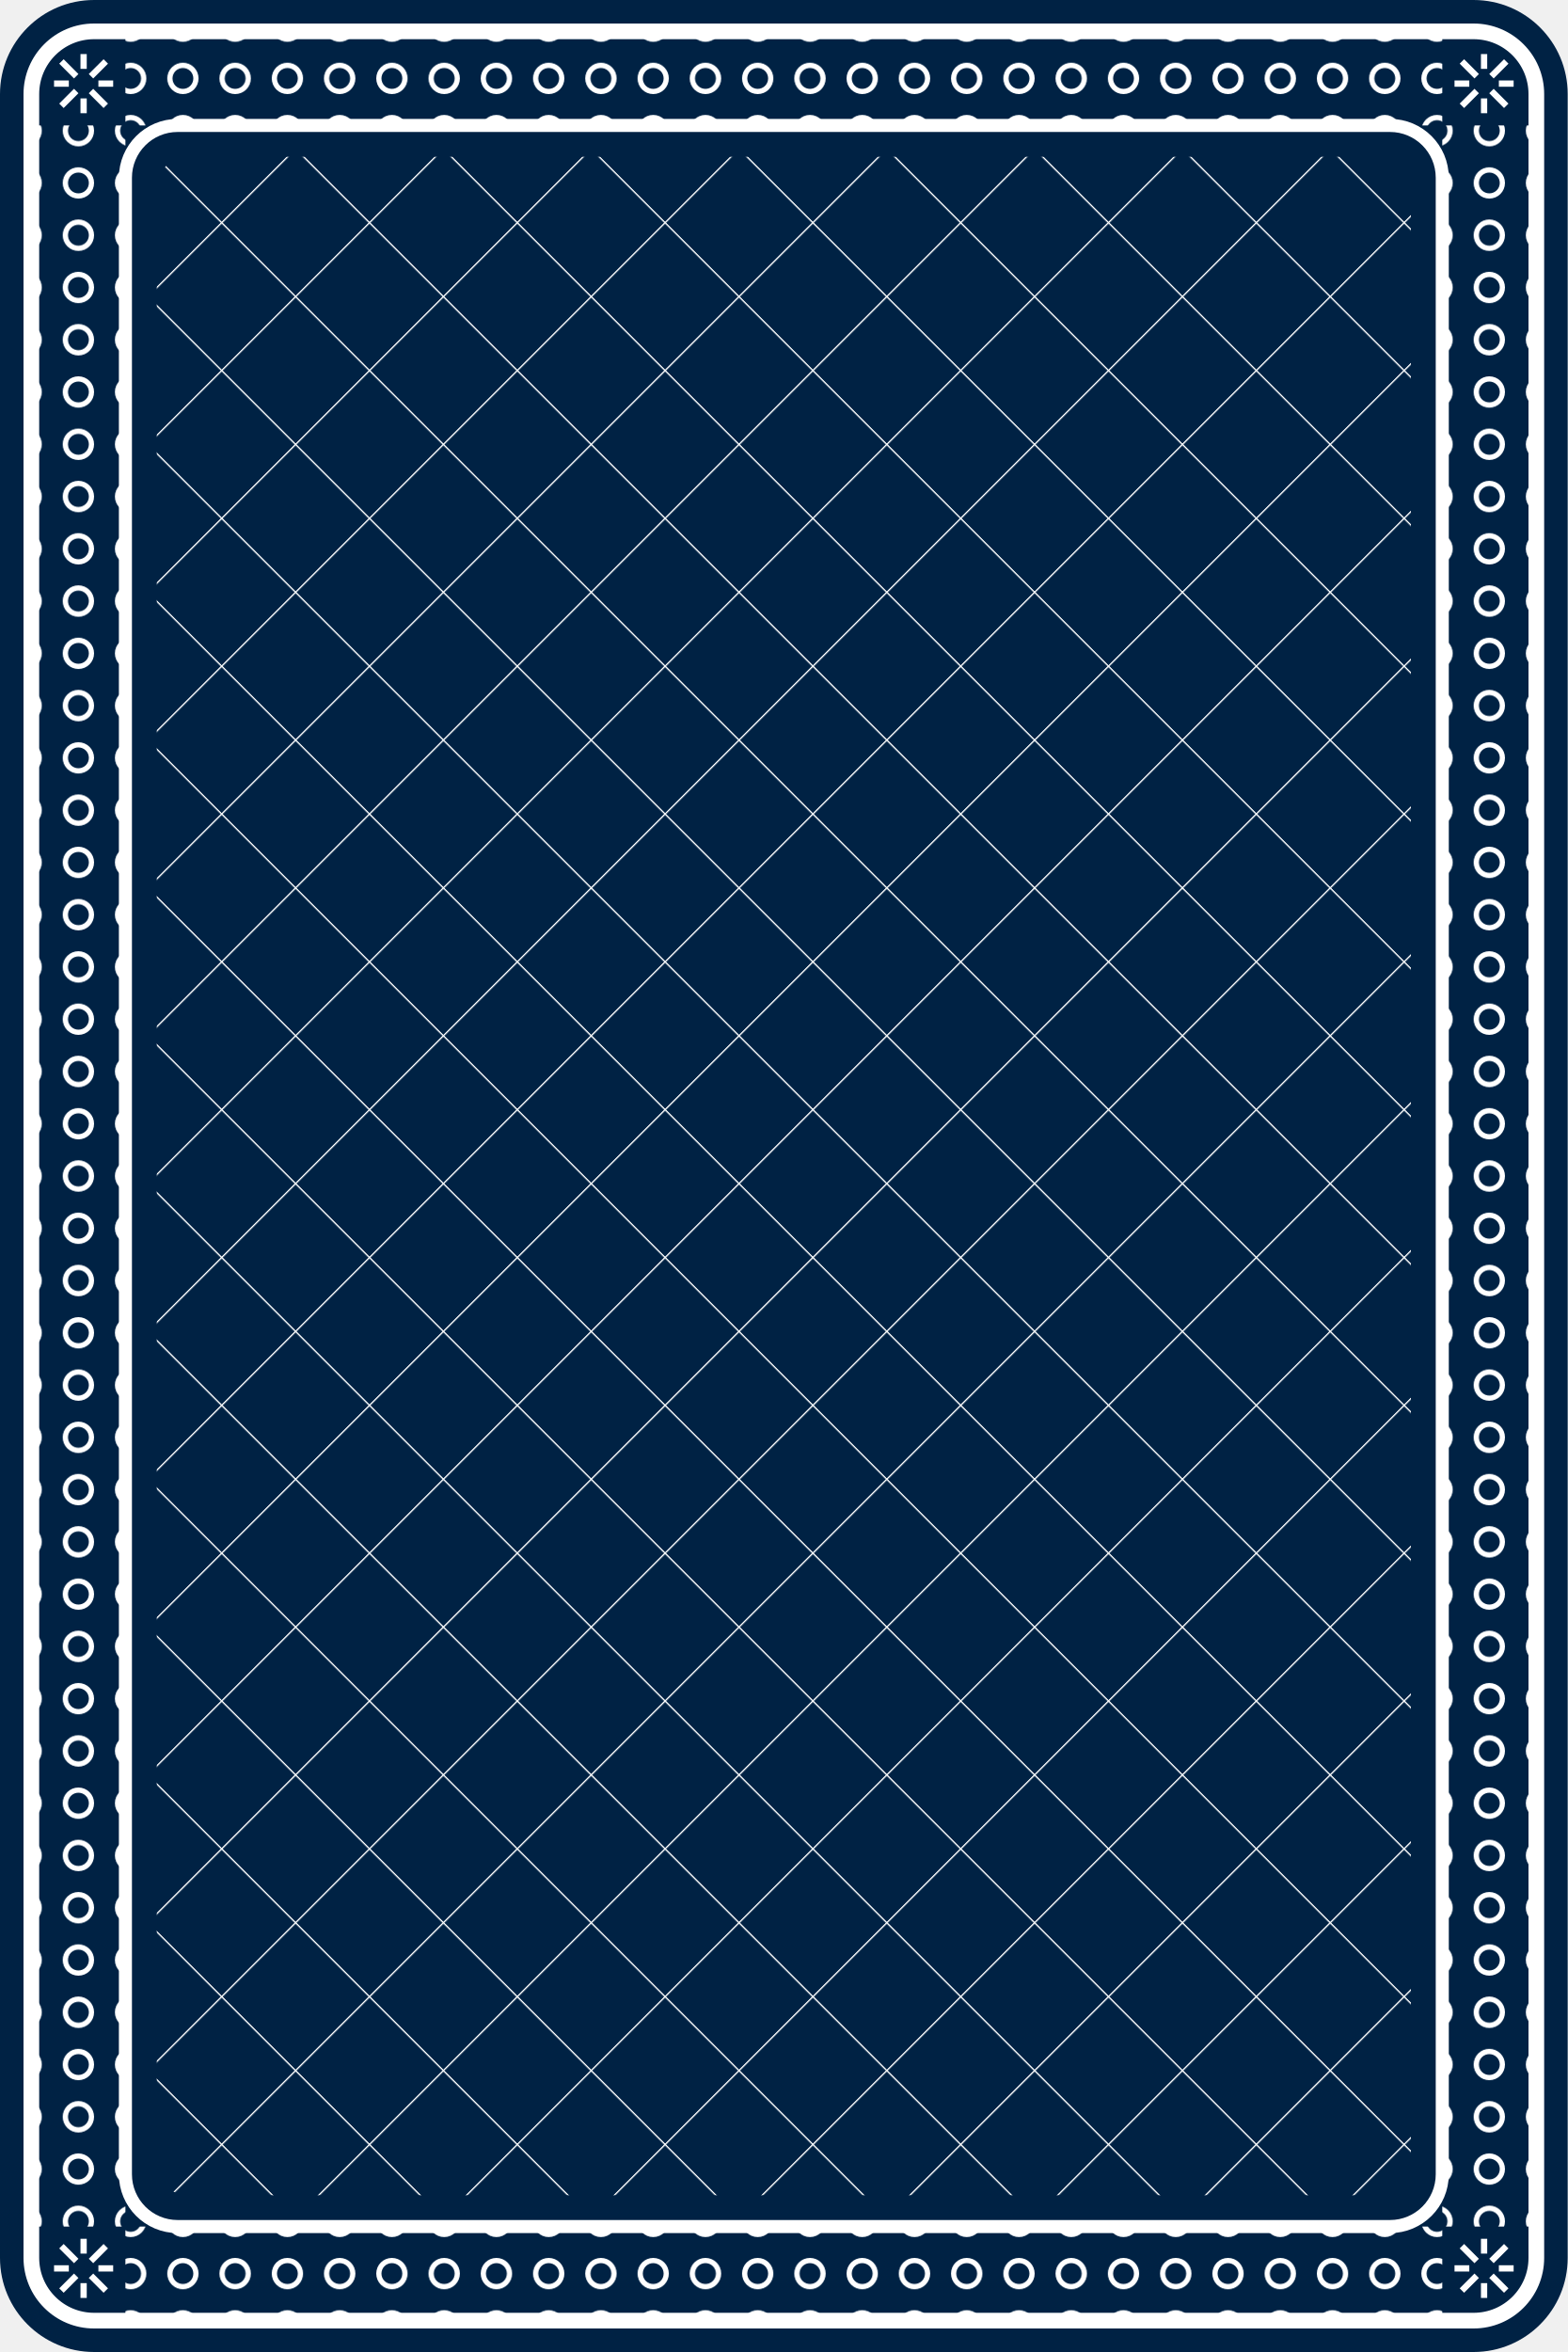
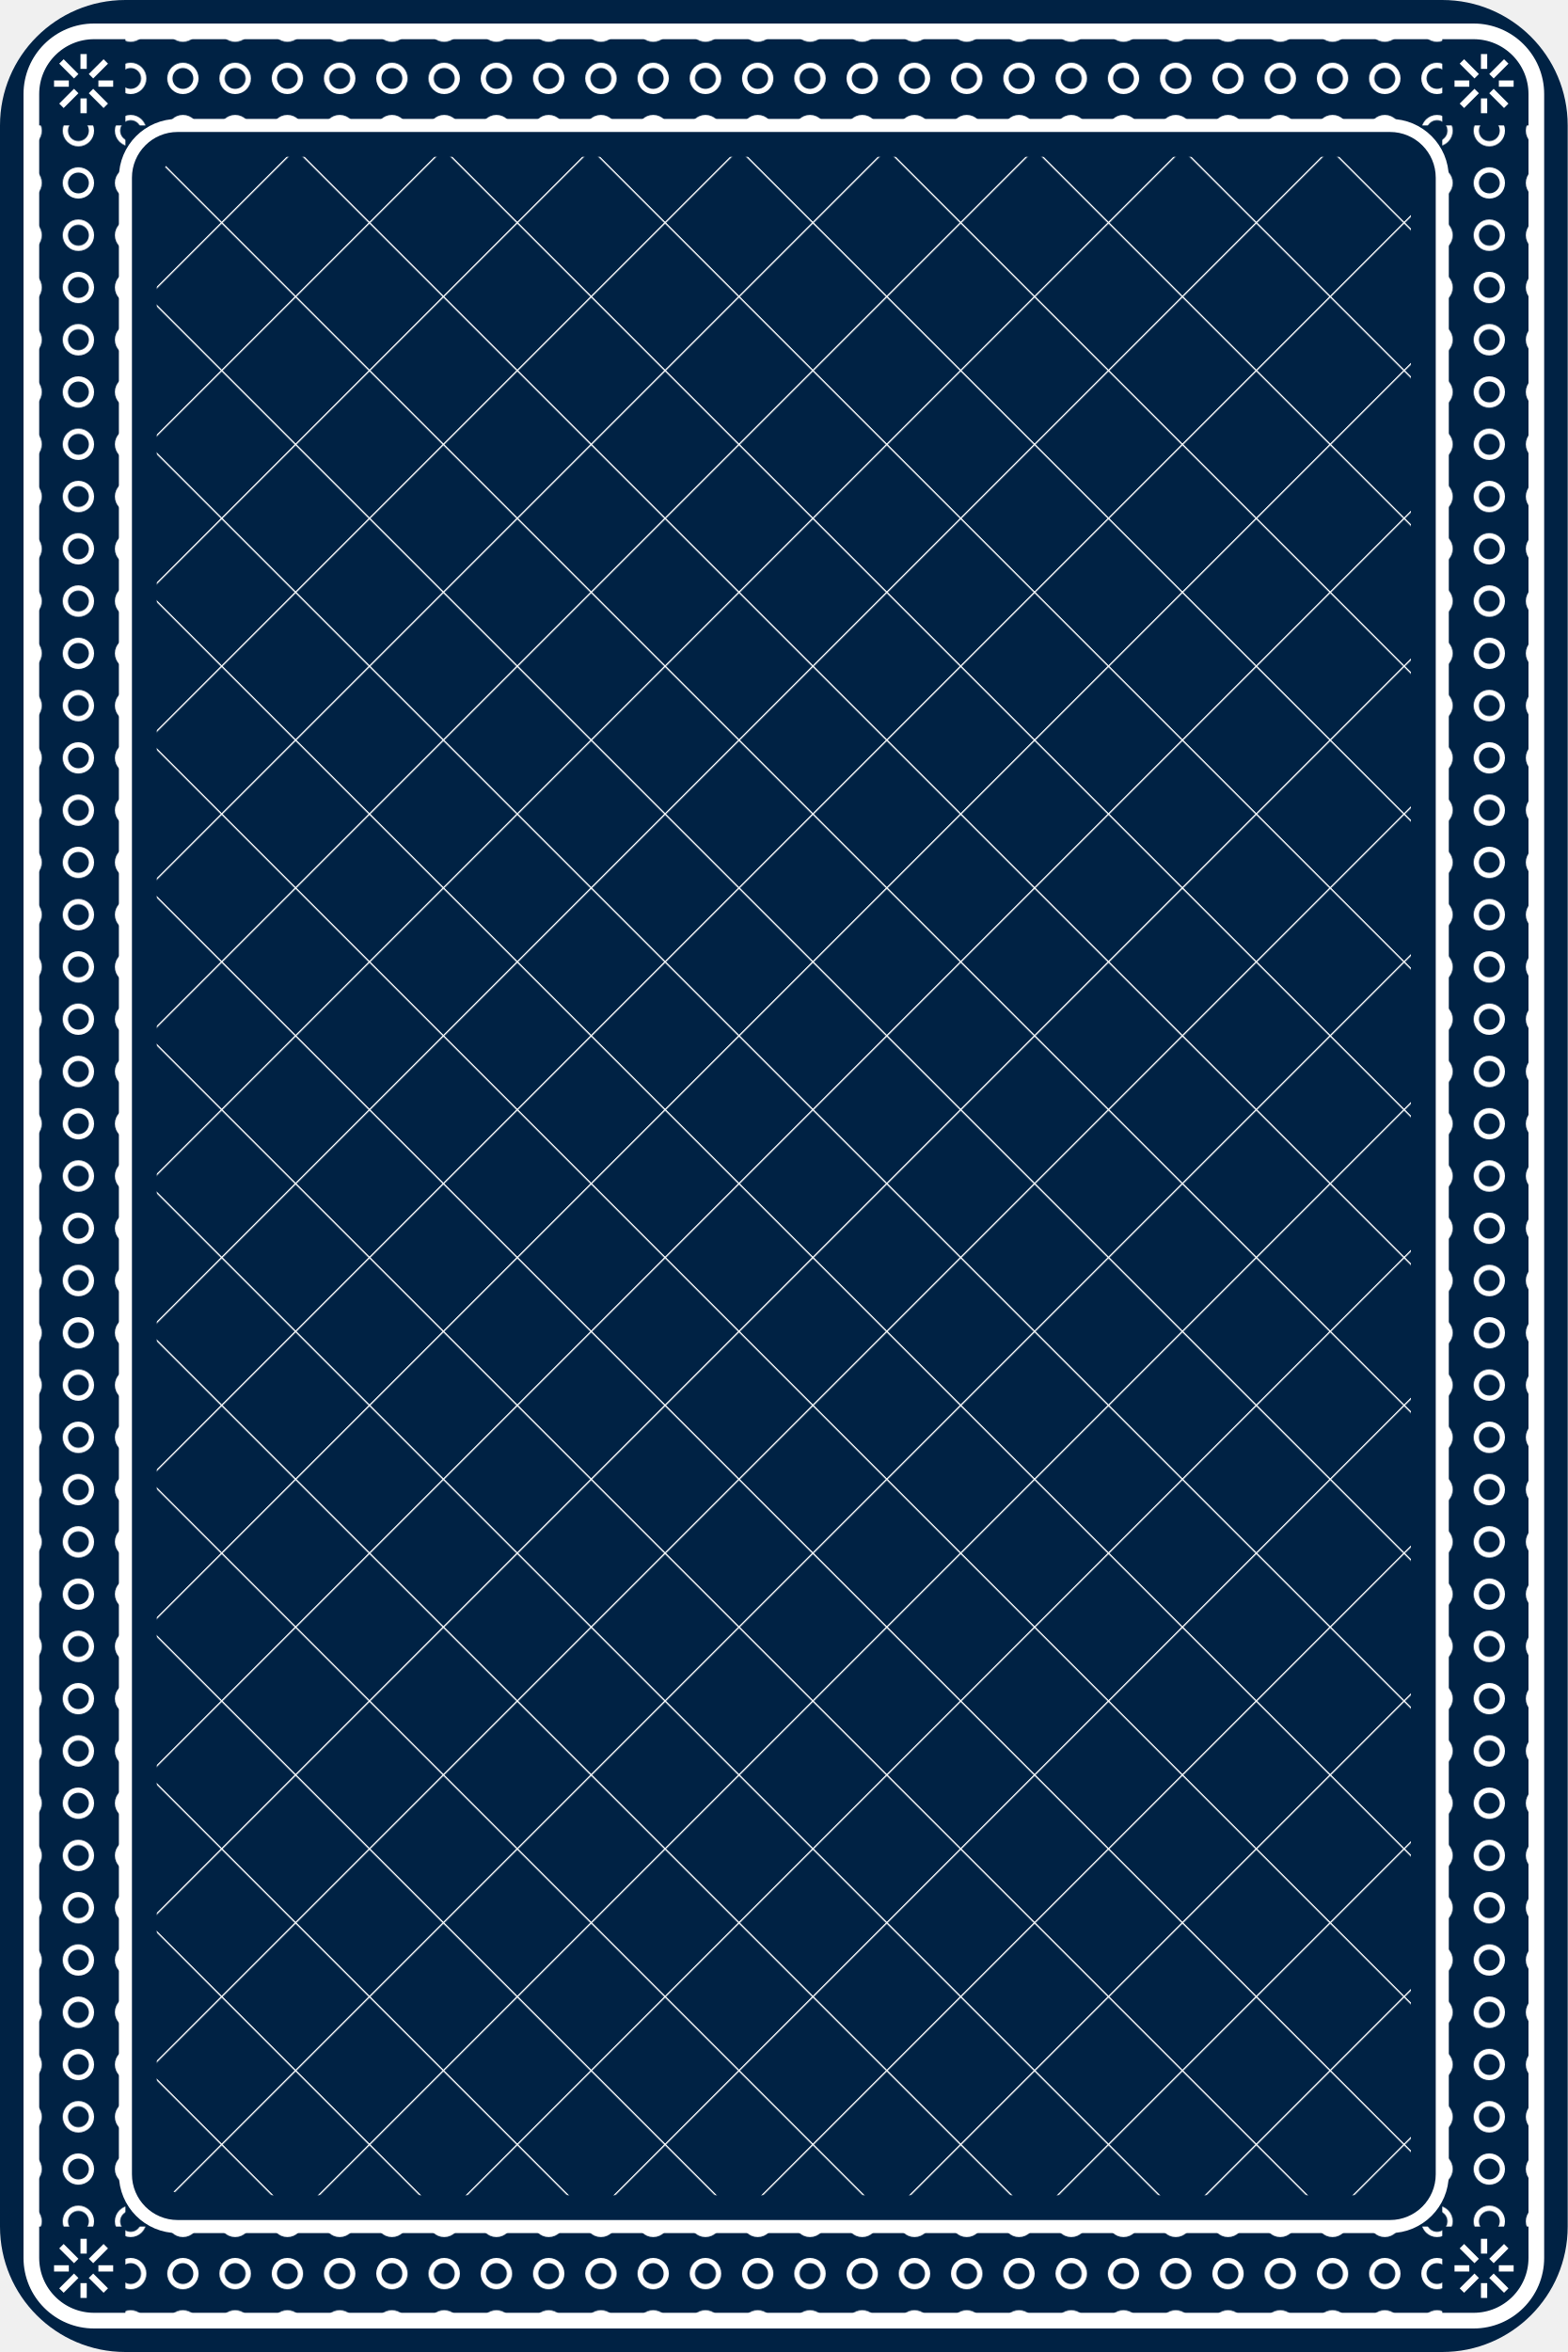
<svg xmlns="http://www.w3.org/2000/svg" viewBox="0 0 300 450" preserveAspectRatio="xMidYMid meet">
-   <rect x="0" y="0" width="300" height="450" fill="#002244" rx="18" ry="18" />
+   <rect x="0" y="0" width="300" height="450" fill="#002244" rx="24" ry="24" />
  <rect x="6" y="6" width="288" height="438" fill="none" stroke="white" stroke-width="3" rx="12" ry="12" />
  <rect x="24" y="24" width="252" height="402" fill="none" stroke="white" stroke-width="2.5" rx="10" ry="10" />
  <defs>
    <pattern id="circleChain" width="10" height="10" patternUnits="userSpaceOnUse">
      <circle cx="5" cy="5" r="2.5" stroke="white" stroke-width="1" fill="none" />
    </pattern>
  </defs>
  <rect x="24" y="6" width="252" height="18" fill="url(#circleChain)" />
  <rect x="24" y="426" width="252" height="18" fill="url(#circleChain)" />
  <rect x="6" y="24" width="18" height="402" fill="url(#circleChain)" />
  <rect x="276" y="24" width="18" height="402" fill="url(#circleChain)" />
  <defs>
    <pattern id="diamondGrid" width="20" height="20" patternUnits="userSpaceOnUse" patternTransform="rotate(45)">
      <path d="M0,0 L0,20 M0,0 L20,0" stroke="white" stroke-width="0.5" />
    </pattern>
  </defs>
  <rect x="30" y="30" width="240" height="390" fill="url(#diamondGrid)" rx="6" ry="6" />
  <g fill="none" stroke="white" stroke-width="1.2">
    <defs>
      <path id="starShape" d="         M0,-6 L0,-2          M0,2 L0,6          M-6,0 L-2,0          M2,0 L6,0         M-4,-4 L-2,-2          M2,2 L4,4          M-4,4 L-2,2          M2,-2 L4,-4       " />
    </defs>
    <g transform="translate(16,16) rotate(-45)">
      <use href="#starShape" />
    </g>
    <g transform="translate(284,16) rotate(45)">
      <use href="#starShape" />
    </g>
    <g transform="translate(16,434) rotate(45)">
      <use href="#starShape" />
    </g>
    <g transform="translate(284,434) rotate(-45)">
      <use href="#starShape" />
    </g>
  </g>
</svg>
